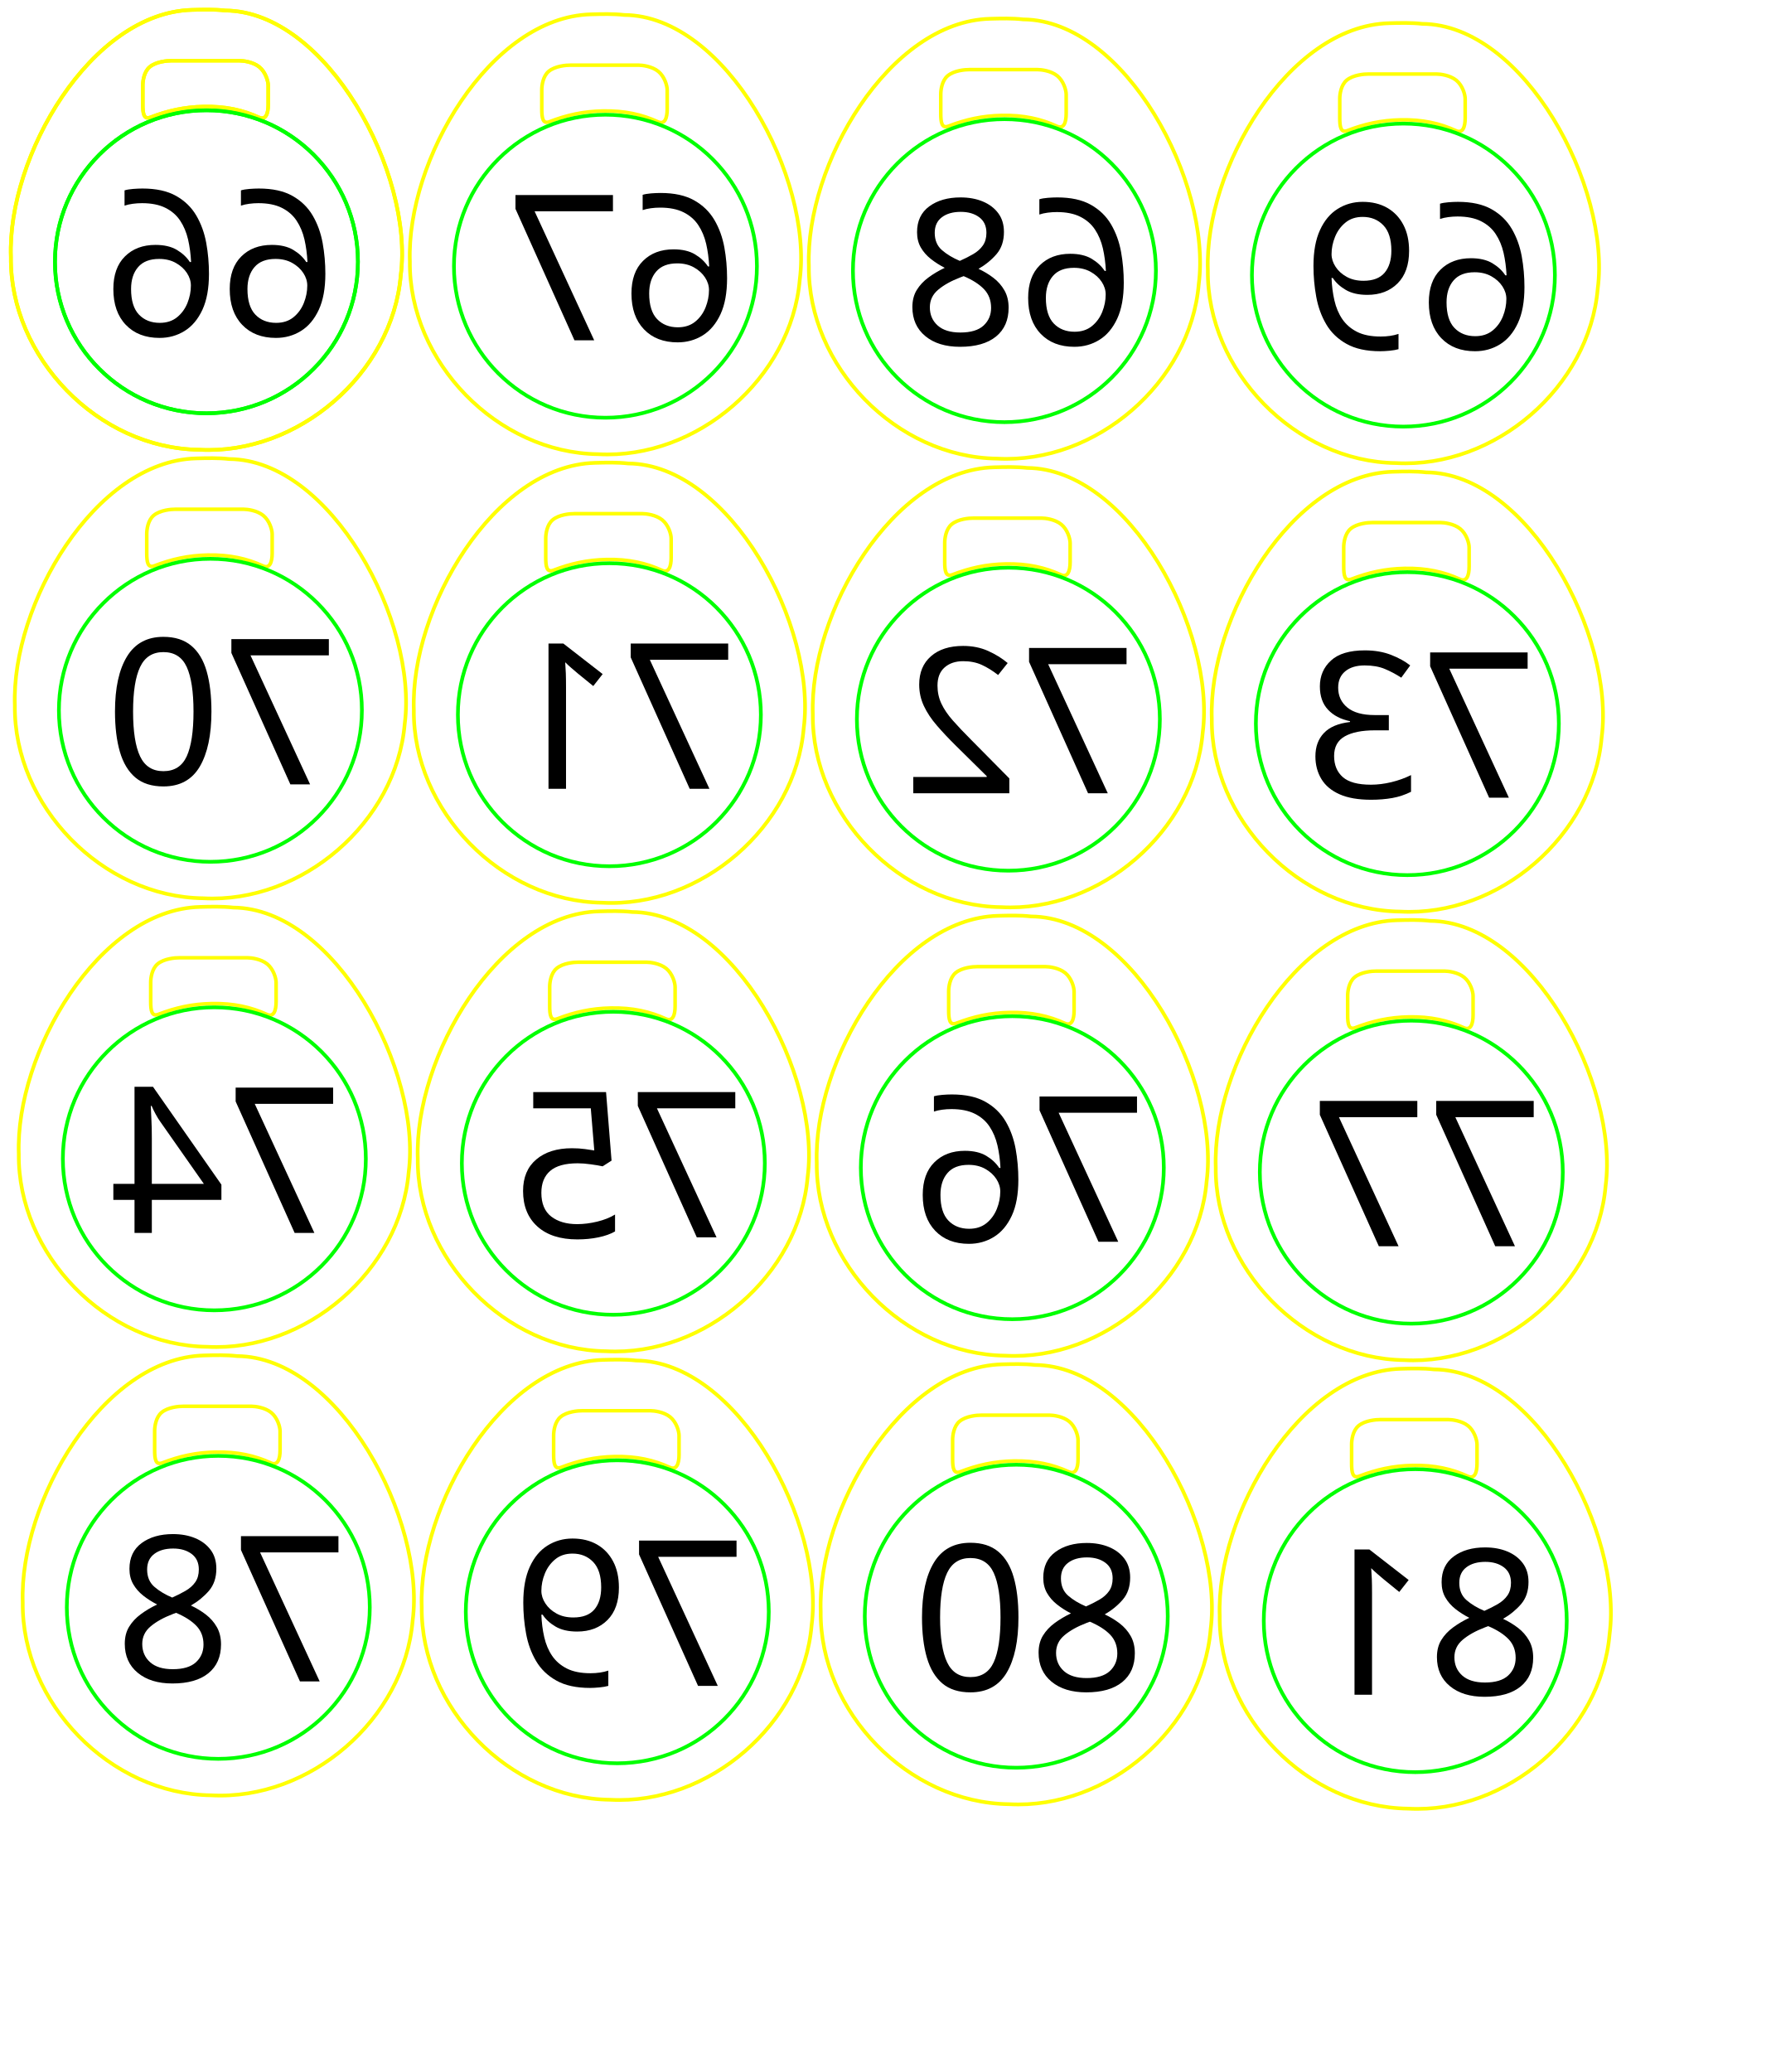
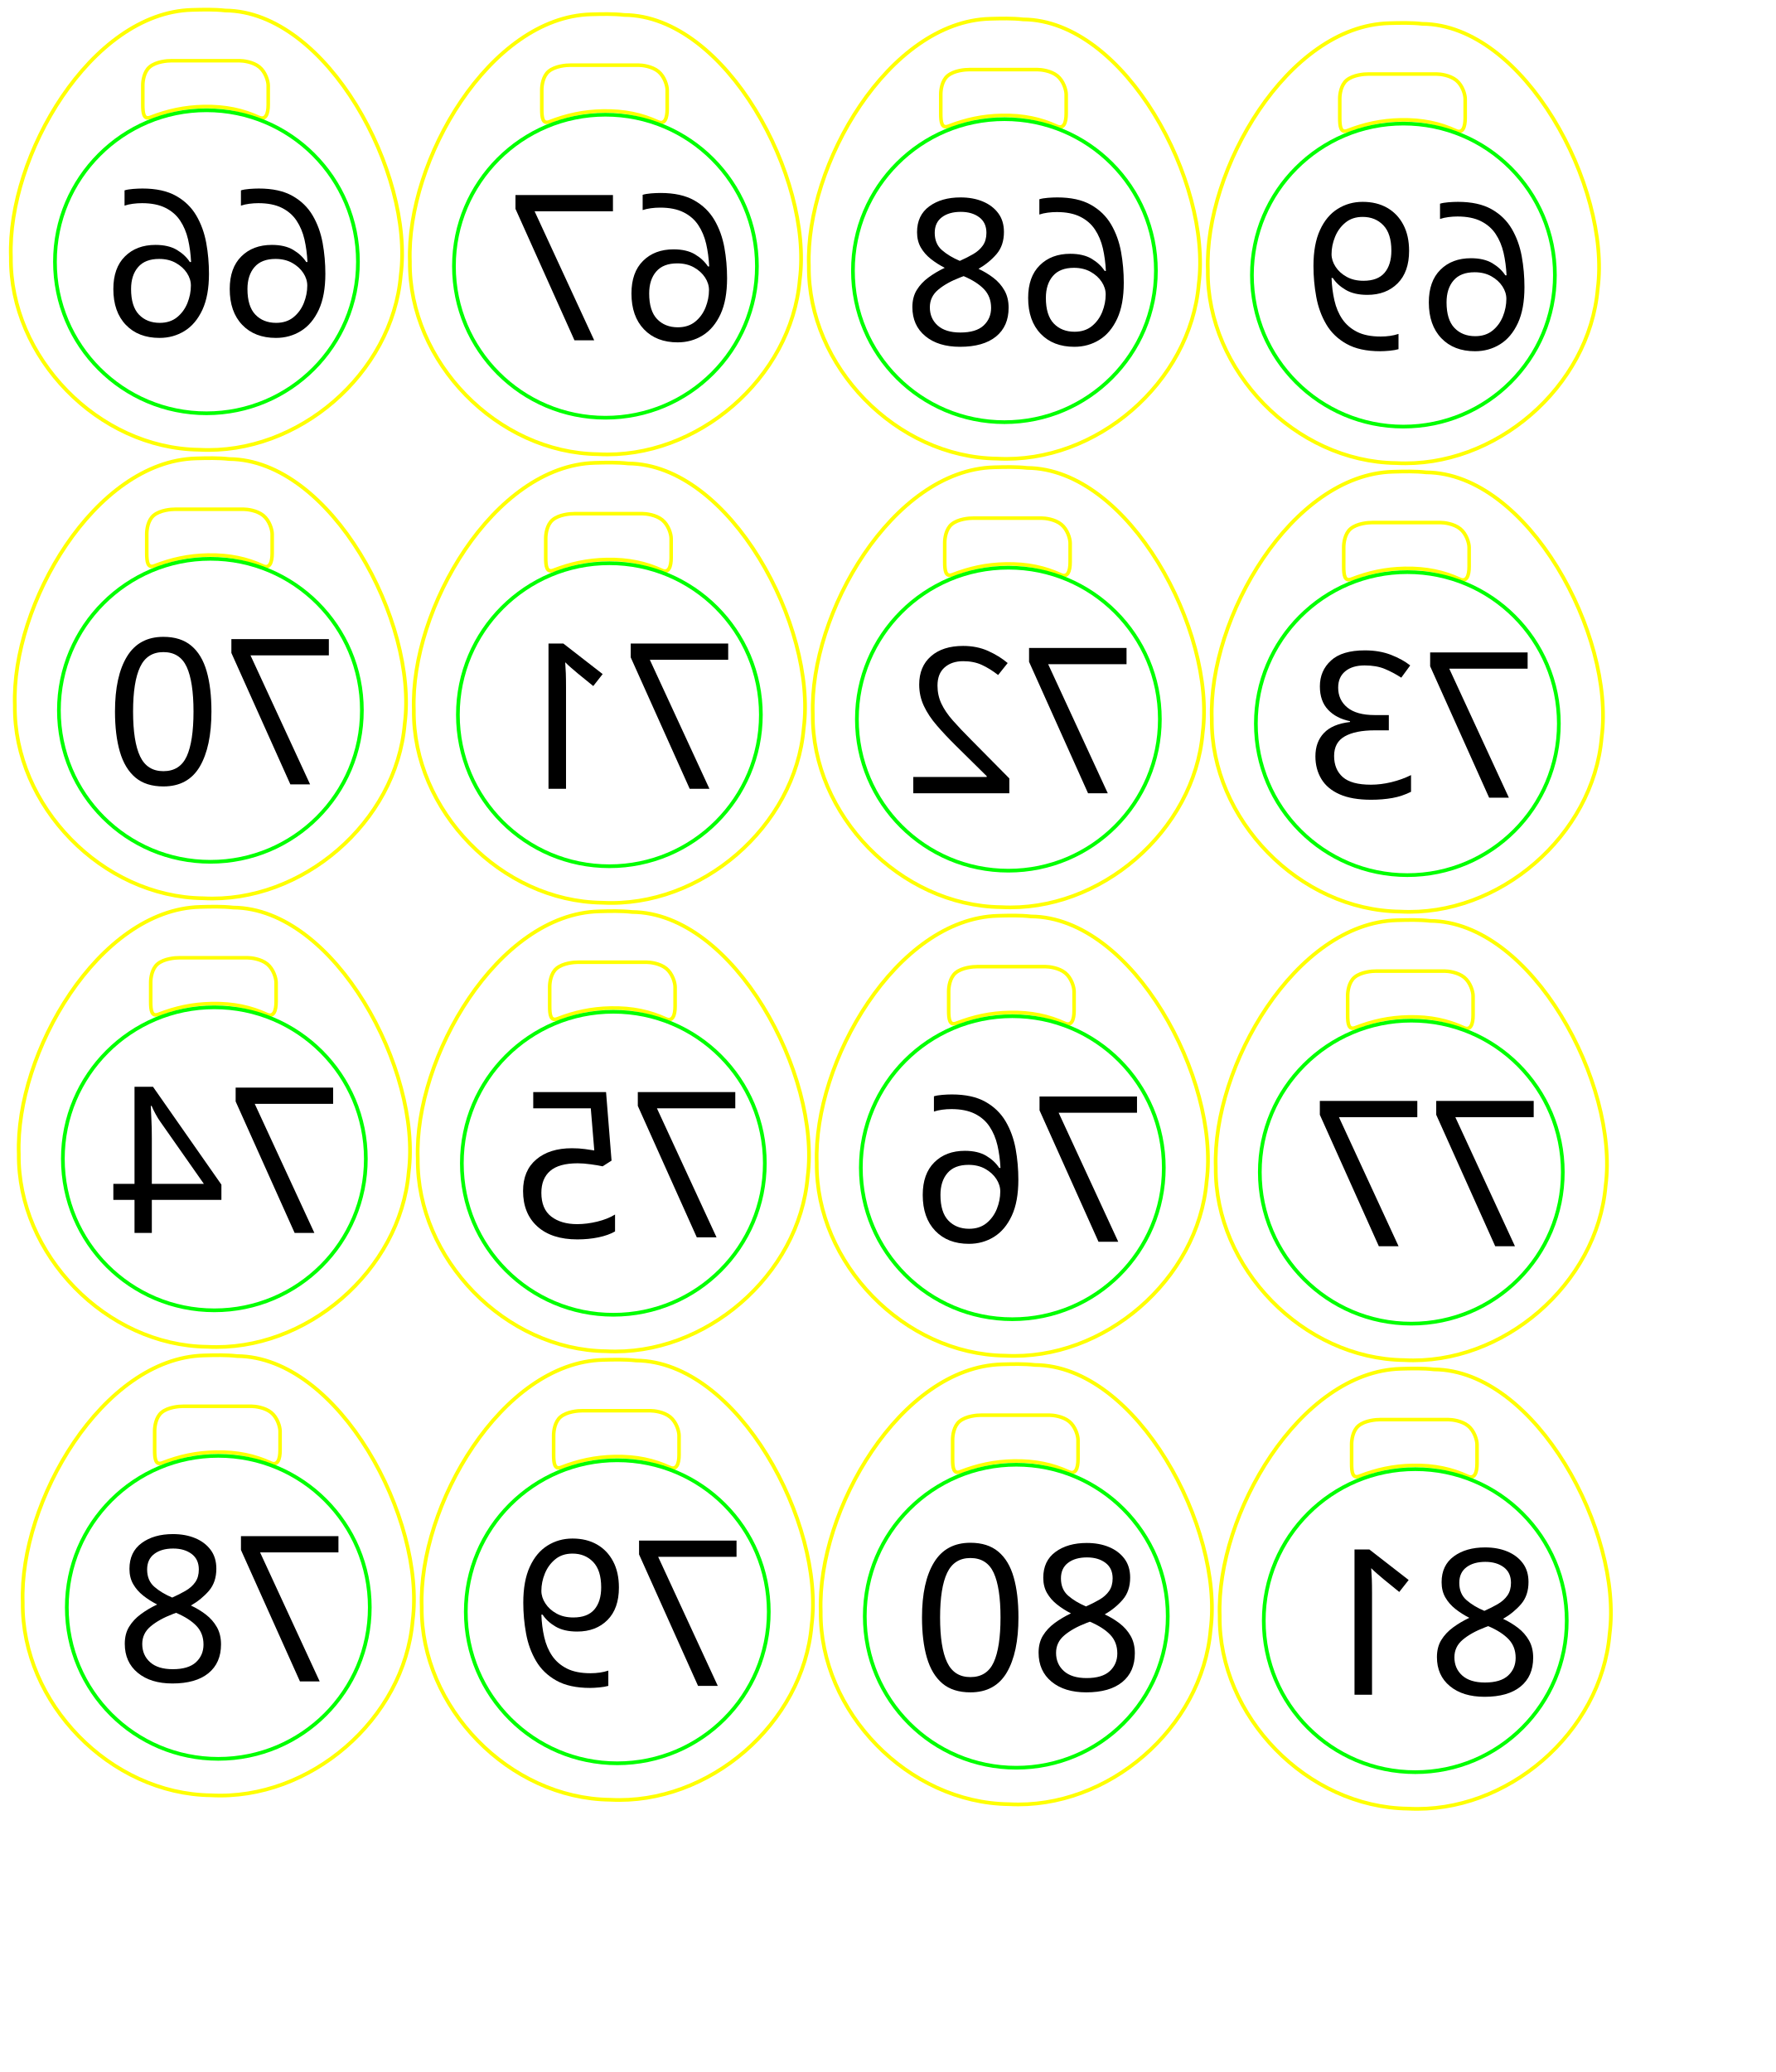
<svg xmlns="http://www.w3.org/2000/svg" width="6in" height="7in" viewBox="0 0 540 630" id="svg2" version="1.1">
  <defs id="defs4" />
  <g id="layer1" transform="translate(0,-422.3621)">
    <path style="fill:none;fill-rule:evenodd;stroke:#ffff00;stroke-width:1.126px;stroke-linecap:butt;stroke-linejoin:miter;stroke-opacity:1" d="m 63.442,425.288 c -1.685,-0.011 -3.373,0.035 -5.059,0.08 -30.748,0.842 -56.156,44.431 -55.072,75.141 -0.353,30.485 26.58,58.231 57.287,58.598 30.009,1.629 58.738,-23.137 61.268,-53.061 4.009,-30.836 -22.369,-80.257 -53.383,-80.488 -1.675,-0.189 -3.356,-0.258 -5.041,-0.27 z" id="path4168" />
    <path style="fill:none;fill-rule:evenodd;stroke:#ffff00;stroke-width:1.088px;stroke-linecap:butt;stroke-linejoin:miter;stroke-opacity:1" d="m 52.043,440.824 20.817,0 c 1.076,0 4.075,0.333 6.004,1.912 1.874,1.535 2.693,4.298 2.693,5.647 l 0,5.827 c 0,2.738 -0.756,4.776 -2.795,3.844 -4.828,-2.207 -10.136,-3.433 -16.802,-3.299 -5.917,0.119 -10.976,1.256 -16.179,3.263 -2.087,0.805 -2.359,-1.158 -2.359,-3.896 l 0,-5.827 c 0,-1.288 0.349,-4.107 2.093,-5.578 1.964,-1.656 5.404,-1.895 6.527,-1.895 z" id="circle3338" />
    <path style="fill:none;fill-rule:evenodd;stroke:#00ff00;stroke-width:1.126px;stroke-linecap:butt;stroke-linejoin:miter;stroke-opacity:1" d="m 108.838,501.957 a 46.063,46.063 0 0 1 -46.063,46.063 46.063,46.063 0 0 1 -46.063,-46.063 46.063,46.063 0 0 1 46.063,-46.063 46.063,46.063 0 0 1 46.063,46.063 z" id="path3336" />
    <text xml:space="preserve" style="font-style:normal;font-weight:normal;font-size:61.874px;line-height:125%;font-family:sans-serif;letter-spacing:0px;word-spacing:0px;fill:#000000;fill-opacity:1;stroke:none;stroke-width:1px;stroke-linecap:butt;stroke-linejoin:miter;stroke-opacity:1" x="-102.338" y="524.48" id="text4143" transform="scale(-1,1)">
      <tspan id="tspan4145" x="-102.338" y="524.48">66</tspan>
    </text>
    <flowRoot xml:space="preserve" id="flowRoot3337" style="font-style:normal;font-weight:normal;font-size:40px;line-height:125%;font-family:sans-serif;letter-spacing:0px;word-spacing:0px;fill:#000000;fill-opacity:1;stroke:none;stroke-width:1px;stroke-linecap:butt;stroke-linejoin:miter;stroke-opacity:1">
      <flowRegion id="flowRegion3339">
        <rect id="rect3341" width="193.636" height="156.669" x="-16.43" y="-6.512" />
      </flowRegion>
      <flowPara id="flowPara3343" />
    </flowRoot>
-     <path id="path4441" d="m 63.442,425.288 c -1.685,-0.011 -3.373,0.035 -5.059,0.08 -30.748,0.842 -56.156,44.431 -55.072,75.141 -0.353,30.485 26.58,58.231 57.287,58.598 30.009,1.629 58.738,-23.137 61.268,-53.061 4.009,-30.836 -22.369,-80.257 -53.383,-80.488 -1.675,-0.189 -3.356,-0.258 -5.041,-0.27 z" style="fill:none;fill-rule:evenodd;stroke:#ffff00;stroke-width:1.126px;stroke-linecap:butt;stroke-linejoin:miter;stroke-opacity:1" />
-     <path id="path4443" d="m 52.043,440.824 20.817,0 c 1.076,0 4.075,0.333 6.004,1.912 1.874,1.535 2.693,4.298 2.693,5.647 l 0,5.827 c 0,2.738 -0.756,4.776 -2.795,3.844 -4.828,-2.207 -10.136,-3.433 -16.802,-3.299 -5.917,0.119 -10.976,1.256 -16.179,3.263 -2.087,0.805 -2.359,-1.158 -2.359,-3.896 l 0,-5.827 c 0,-1.288 0.349,-4.107 2.093,-5.578 1.964,-1.656 5.404,-1.895 6.527,-1.895 z" style="fill:none;fill-rule:evenodd;stroke:#ffff00;stroke-width:1.088px;stroke-linecap:butt;stroke-linejoin:miter;stroke-opacity:1" />
-     <path id="path4445" d="m 108.838,501.957 a 46.063,46.063 0 0 1 -46.063,46.063 46.063,46.063 0 0 1 -46.063,-46.063 46.063,46.063 0 0 1 46.063,-46.063 46.063,46.063 0 0 1 46.063,46.063 z" style="fill:none;fill-rule:evenodd;stroke:#00ff00;stroke-width:1.126px;stroke-linecap:butt;stroke-linejoin:miter;stroke-opacity:1" />
    <text transform="scale(-1,1)" id="text4447" y="545.226" x="-106.93" style="font-style:normal;font-weight:normal;font-size:61.874px;line-height:125%;font-family:sans-serif;letter-spacing:0px;word-spacing:0px;fill:#000000;fill-opacity:1;stroke:none;stroke-width:1px;stroke-linecap:butt;stroke-linejoin:miter;stroke-opacity:1" xml:space="preserve">
      <tspan y="545.226" x="-106.93" id="tspan4449" />
    </text>
    <path id="path4427" d="m 64.644,561.663 c -1.685,-0.011 -3.373,0.035 -5.059,0.08 -30.748,0.842 -56.156,44.431 -55.072,75.141 -0.353,30.485 26.58,58.231 57.287,58.598 30.009,1.629 58.738,-23.137 61.268,-53.061 4.009,-30.836 -22.369,-80.257 -53.383,-80.488 -1.675,-0.189 -3.356,-0.258 -5.041,-0.27 z" style="fill:none;fill-rule:evenodd;stroke:#ffff00;stroke-width:1.126px;stroke-linecap:butt;stroke-linejoin:miter;stroke-opacity:1" />
    <path id="path4429" d="m 53.244,577.199 20.817,0 c 1.076,0 4.075,0.333 6.004,1.912 1.874,1.535 2.693,4.298 2.693,5.647 l 0,5.827 c 0,2.738 -0.756,4.776 -2.795,3.844 -4.828,-2.207 -10.136,-3.433 -16.802,-3.299 -5.917,0.119 -10.976,1.256 -16.179,3.263 -2.087,0.805 -2.359,-1.158 -2.359,-3.896 l 0,-5.827 c 0,-1.288 0.349,-4.107 2.093,-5.578 1.964,-1.656 5.404,-1.895 6.527,-1.895 z" style="fill:none;fill-rule:evenodd;stroke:#ffff00;stroke-width:1.088px;stroke-linecap:butt;stroke-linejoin:miter;stroke-opacity:1" />
    <path id="path4431" d="m 110.039,638.332 a 46.063,46.063 0 0 1 -46.063,46.063 46.063,46.063 0 0 1 -46.063,-46.063 46.063,46.063 0 0 1 46.063,-46.063 46.063,46.063 0 0 1 46.063,46.063 z" style="fill:none;fill-rule:evenodd;stroke:#00ff00;stroke-width:1.126px;stroke-linecap:butt;stroke-linejoin:miter;stroke-opacity:1" />
    <text transform="scale(-1,1)" id="text4433" y="660.855" x="-102.716" style="font-style:normal;font-weight:normal;font-size:61.874px;line-height:125%;font-family:sans-serif;letter-spacing:0px;word-spacing:0px;fill:#000000;fill-opacity:1;stroke:none;stroke-width:1px;stroke-linecap:butt;stroke-linejoin:miter;stroke-opacity:1" xml:space="preserve">
      <tspan y="660.855" x="-102.716" id="tspan4435">70</tspan>
    </text>
    <path id="path4413" d="m 65.845,698.038 c -1.685,-0.011 -3.373,0.035 -5.059,0.08 -30.748,0.842 -56.156,44.431 -55.072,75.141 -0.353,30.485 26.58,58.231 57.287,58.598 30.009,1.629 58.738,-23.137 61.268,-53.061 4.009,-30.836 -22.369,-80.257 -53.383,-80.488 -1.675,-0.189 -3.356,-0.258 -5.041,-0.27 z" style="fill:none;fill-rule:evenodd;stroke:#ffff00;stroke-width:1.126px;stroke-linecap:butt;stroke-linejoin:miter;stroke-opacity:1" />
    <path id="path4415" d="m 54.445,713.573 20.817,0 c 1.076,0 4.075,0.333 6.004,1.912 1.874,1.535 2.693,4.298 2.693,5.647 l 0,5.827 c 0,2.738 -0.756,4.776 -2.795,3.844 -4.828,-2.207 -10.136,-3.433 -16.802,-3.299 -5.917,0.119 -10.976,1.256 -16.179,3.263 -2.087,0.805 -2.359,-1.158 -2.359,-3.896 l 0,-5.827 c 0,-1.288 0.349,-4.107 2.093,-5.578 1.964,-1.656 5.404,-1.895 6.527,-1.895 z" style="fill:none;fill-rule:evenodd;stroke:#ffff00;stroke-width:1.088px;stroke-linecap:butt;stroke-linejoin:miter;stroke-opacity:1" />
    <path id="path4417" d="m 111.241,774.707 a 46.063,46.063 0 0 1 -46.063,46.063 46.063,46.063 0 0 1 -46.063,-46.063 46.063,46.063 0 0 1 46.063,-46.063 46.063,46.063 0 0 1 46.063,46.063 z" style="fill:none;fill-rule:evenodd;stroke:#00ff00;stroke-width:1.126px;stroke-linecap:butt;stroke-linejoin:miter;stroke-opacity:1" />
    <text transform="scale(-1,1)" id="text4419" y="797.23" x="-104.012" style="font-style:normal;font-weight:normal;font-size:61.874px;line-height:125%;font-family:sans-serif;letter-spacing:0px;word-spacing:0px;fill:#000000;fill-opacity:1;stroke:none;stroke-width:1px;stroke-linecap:butt;stroke-linejoin:miter;stroke-opacity:1" xml:space="preserve">
      <tspan y="797.23" x="-104.012" id="tspan4421">74</tspan>
    </text>
    <path id="path4399" d="m 67.046,834.413 c -1.685,-0.011 -3.373,0.035 -5.059,0.08 -30.748,0.842 -56.156,44.431 -55.072,75.141 -0.353,30.485 26.58,58.231 57.287,58.598 30.009,1.629 58.738,-23.137 61.268,-53.061 4.009,-30.836 -22.369,-80.257 -53.383,-80.488 -1.675,-0.189 -3.356,-0.258 -5.041,-0.27 z" style="fill:none;fill-rule:evenodd;stroke:#ffff00;stroke-width:1.126px;stroke-linecap:butt;stroke-linejoin:miter;stroke-opacity:1" />
    <path id="path4401" d="m 55.646,849.948 20.817,0 c 1.076,0 4.075,0.333 6.004,1.912 1.874,1.535 2.693,4.298 2.693,5.647 l 0,5.827 c 0,2.738 -0.756,4.776 -2.795,3.844 -4.828,-2.207 -10.136,-3.433 -16.802,-3.299 -5.917,0.119 -10.976,1.256 -16.179,3.263 -2.087,0.805 -2.359,-1.158 -2.359,-3.896 l 0,-5.827 c 0,-1.288 0.349,-4.107 2.093,-5.578 1.964,-1.656 5.404,-1.895 6.527,-1.895 z" style="fill:none;fill-rule:evenodd;stroke:#ffff00;stroke-width:1.088px;stroke-linecap:butt;stroke-linejoin:miter;stroke-opacity:1" />
    <path id="path4403" d="m 112.442,911.082 a 46.063,46.063 0 0 1 -46.063,46.063 46.063,46.063 0 0 1 -46.063,-46.063 46.063,46.063 0 0 1 46.063,-46.063 46.063,46.063 0 0 1 46.063,46.063 z" style="fill:none;fill-rule:evenodd;stroke:#00ff00;stroke-width:1.126px;stroke-linecap:butt;stroke-linejoin:miter;stroke-opacity:1" />
    <text transform="scale(-1,1)" id="text4405" y="933.605" x="-105.628" style="font-style:normal;font-weight:normal;font-size:61.874px;line-height:125%;font-family:sans-serif;letter-spacing:0px;word-spacing:0px;fill:#000000;fill-opacity:1;stroke:none;stroke-width:1px;stroke-linecap:butt;stroke-linejoin:miter;stroke-opacity:1" xml:space="preserve">
      <tspan y="933.605" x="-105.628" id="tspan4407">78</tspan>
    </text>
    <path id="path4385" d="m 184.764,426.639 c -1.685,-0.011 -3.373,0.035 -5.059,0.08 -30.748,0.842 -56.156,44.431 -55.072,75.141 -0.353,30.485 26.58,58.231 57.287,58.598 30.009,1.629 58.738,-23.137 61.268,-53.061 4.009,-30.836 -22.369,-80.257 -53.383,-80.488 -1.675,-0.189 -3.356,-0.258 -5.041,-0.27 z" style="fill:none;fill-rule:evenodd;stroke:#ffff00;stroke-width:1.126px;stroke-linecap:butt;stroke-linejoin:miter;stroke-opacity:1" />
    <path id="path4387" d="m 173.364,442.174 20.817,0 c 1.076,0 4.075,0.333 6.004,1.912 1.874,1.535 2.693,4.298 2.693,5.647 l 0,5.827 c 0,2.738 -0.756,4.776 -2.795,3.844 -4.828,-2.207 -10.136,-3.433 -16.802,-3.299 -5.917,0.119 -10.976,1.256 -16.179,3.263 -2.087,0.805 -2.359,-1.158 -2.359,-3.896 l 0,-5.827 c 0,-1.288 0.349,-4.107 2.093,-5.578 1.964,-1.656 5.404,-1.895 6.527,-1.895 z" style="fill:none;fill-rule:evenodd;stroke:#ffff00;stroke-width:1.088px;stroke-linecap:butt;stroke-linejoin:miter;stroke-opacity:1" />
    <path id="path4389" d="m 230.16,503.307 a 46.063,46.063 0 0 1 -46.063,46.063 46.063,46.063 0 0 1 -46.063,-46.063 46.063,46.063 0 0 1 46.063,-46.063 46.063,46.063 0 0 1 46.063,46.063 z" style="fill:none;fill-rule:evenodd;stroke:#00ff00;stroke-width:1.126px;stroke-linecap:butt;stroke-linejoin:miter;stroke-opacity:1" />
    <text transform="scale(-1,1)" id="text4391" y="525.83" x="-224.491" style="font-style:normal;font-weight:normal;font-size:61.874px;line-height:125%;font-family:sans-serif;letter-spacing:0px;word-spacing:0px;fill:#000000;fill-opacity:1;stroke:none;stroke-width:1px;stroke-linecap:butt;stroke-linejoin:miter;stroke-opacity:1" xml:space="preserve">
      <tspan y="525.83" x="-224.491" id="tspan4393">67</tspan>
    </text>
    <path id="path4371" d="m 185.965,563.013 c -1.685,-0.011 -3.373,0.035 -5.059,0.08 -30.748,0.842 -56.156,44.431 -55.072,75.141 -0.353,30.485 26.58,58.231 57.287,58.598 30.009,1.629 58.738,-23.137 61.268,-53.061 4.009,-30.836 -22.369,-80.257 -53.383,-80.488 -1.675,-0.189 -3.356,-0.258 -5.041,-0.27 z" style="fill:none;fill-rule:evenodd;stroke:#ffff00;stroke-width:1.126px;stroke-linecap:butt;stroke-linejoin:miter;stroke-opacity:1" />
    <path id="path4373" d="m 174.566,578.549 20.817,0 c 1.076,0 4.075,0.333 6.004,1.912 1.874,1.535 2.693,4.298 2.693,5.647 l 0,5.827 c 0,2.738 -0.756,4.776 -2.795,3.844 -4.828,-2.207 -10.136,-3.433 -16.802,-3.299 -5.917,0.119 -10.976,1.256 -16.179,3.263 -2.087,0.805 -2.359,-1.158 -2.359,-3.896 l 0,-5.827 c 0,-1.288 0.349,-4.107 2.093,-5.578 1.964,-1.656 5.404,-1.895 6.527,-1.895 z" style="fill:none;fill-rule:evenodd;stroke:#ffff00;stroke-width:1.088px;stroke-linecap:butt;stroke-linejoin:miter;stroke-opacity:1" />
    <path id="path4375" d="m 231.361,639.682 a 46.063,46.063 0 0 1 -46.063,46.063 46.063,46.063 0 0 1 -46.063,-46.063 46.063,46.063 0 0 1 46.063,-46.063 46.063,46.063 0 0 1 46.063,46.063 z" style="fill:none;fill-rule:evenodd;stroke:#00ff00;stroke-width:1.126px;stroke-linecap:butt;stroke-linejoin:miter;stroke-opacity:1" />
    <text transform="scale(-1,1)" id="text4377" y="662.205" x="-224.143" style="font-style:normal;font-weight:normal;font-size:61.874px;line-height:125%;font-family:sans-serif;letter-spacing:0px;word-spacing:0px;fill:#000000;fill-opacity:1;stroke:none;stroke-width:1px;stroke-linecap:butt;stroke-linejoin:miter;stroke-opacity:1" xml:space="preserve">
      <tspan y="662.205" x="-224.143" id="tspan4379">71</tspan>
    </text>
    <path id="path4357" d="m 187.167,699.388 c -1.685,-0.011 -3.373,0.035 -5.059,0.08 -30.748,0.842 -56.156,44.431 -55.072,75.141 -0.353,30.485 26.58,58.231 57.287,58.598 30.009,1.629 58.738,-23.137 61.268,-53.061 4.009,-30.836 -22.369,-80.257 -53.383,-80.488 -1.675,-0.189 -3.356,-0.258 -5.041,-0.27 z" style="fill:none;fill-rule:evenodd;stroke:#ffff00;stroke-width:1.126px;stroke-linecap:butt;stroke-linejoin:miter;stroke-opacity:1" />
    <path id="path4359" d="m 175.767,714.924 20.817,0 c 1.076,0 4.075,0.333 6.004,1.912 1.874,1.535 2.693,4.298 2.693,5.647 l 0,5.827 c 0,2.738 -0.756,4.776 -2.795,3.844 -4.828,-2.207 -10.136,-3.433 -16.802,-3.299 -5.917,0.119 -10.976,1.256 -16.179,3.263 -2.087,0.805 -2.359,-1.158 -2.359,-3.896 l 0,-5.827 c 0,-1.288 0.349,-4.107 2.093,-5.578 1.964,-1.656 5.404,-1.895 6.527,-1.895 z" style="fill:none;fill-rule:evenodd;stroke:#ffff00;stroke-width:1.088px;stroke-linecap:butt;stroke-linejoin:miter;stroke-opacity:1" />
    <path id="path4361" d="m 232.562,776.057 a 46.063,46.063 0 0 1 -46.063,46.063 46.063,46.063 0 0 1 -46.063,-46.063 46.063,46.063 0 0 1 46.063,-46.063 46.063,46.063 0 0 1 46.063,46.063 z" style="fill:none;fill-rule:evenodd;stroke:#00ff00;stroke-width:1.126px;stroke-linecap:butt;stroke-linejoin:miter;stroke-opacity:1" />
    <text transform="scale(-1,1)" id="text4363" y="798.58" x="-226.3" style="font-style:normal;font-weight:normal;font-size:61.874px;line-height:125%;font-family:sans-serif;letter-spacing:0px;word-spacing:0px;fill:#000000;fill-opacity:1;stroke:none;stroke-width:1px;stroke-linecap:butt;stroke-linejoin:miter;stroke-opacity:1" xml:space="preserve">
      <tspan y="798.58" x="-226.3" id="tspan4365">75</tspan>
    </text>
    <path id="path4343" d="m 188.368,835.763 c -1.685,-0.011 -3.373,0.035 -5.059,0.08 -30.748,0.842 -56.156,44.431 -55.072,75.141 -0.353,30.485 26.58,58.231 57.287,58.598 30.009,1.629 58.738,-23.137 61.268,-53.061 4.009,-30.836 -22.369,-80.257 -53.383,-80.488 -1.675,-0.189 -3.356,-0.258 -5.041,-0.27 z" style="fill:none;fill-rule:evenodd;stroke:#ffff00;stroke-width:1.126px;stroke-linecap:butt;stroke-linejoin:miter;stroke-opacity:1" />
    <path id="path4345" d="m 176.968,851.299 20.817,0 c 1.076,0 4.075,0.333 6.004,1.912 1.874,1.535 2.693,4.298 2.693,5.647 l 0,5.827 c 0,2.738 -0.756,4.776 -2.795,3.844 -4.828,-2.207 -10.136,-3.433 -16.802,-3.299 -5.917,0.119 -10.976,1.256 -16.179,3.263 -2.087,0.805 -2.359,-1.158 -2.359,-3.896 l 0,-5.827 c 0,-1.288 0.349,-4.107 2.093,-5.578 1.964,-1.656 5.404,-1.895 6.527,-1.895 z" style="fill:none;fill-rule:evenodd;stroke:#ffff00;stroke-width:1.088px;stroke-linecap:butt;stroke-linejoin:miter;stroke-opacity:1" />
    <path id="path4347" d="m 233.764,912.432 a 46.063,46.063 0 0 1 -46.063,46.063 46.063,46.063 0 0 1 -46.063,-46.063 46.063,46.063 0 0 1 46.063,-46.063 46.063,46.063 0 0 1 46.063,46.063 z" style="fill:none;fill-rule:evenodd;stroke:#00ff00;stroke-width:1.126px;stroke-linecap:butt;stroke-linejoin:miter;stroke-opacity:1" />
    <text transform="scale(-1,1)" id="text4349" y="934.955" x="-226.678" style="font-style:normal;font-weight:normal;font-size:61.874px;line-height:125%;font-family:sans-serif;letter-spacing:0px;word-spacing:0px;fill:#000000;fill-opacity:1;stroke:none;stroke-width:1px;stroke-linecap:butt;stroke-linejoin:miter;stroke-opacity:1" xml:space="preserve">
      <tspan y="934.955" x="-226.678" id="tspan4351">79</tspan>
    </text>
    <path id="path4329" d="m 306.086,427.989 c -1.685,-0.011 -3.373,0.035 -5.059,0.08 -30.748,0.842 -56.156,44.431 -55.072,75.141 -0.353,30.485 26.58,58.231 57.287,58.598 30.009,1.629 58.738,-23.137 61.268,-53.061 4.009,-30.836 -22.369,-80.257 -53.383,-80.488 -1.675,-0.189 -3.356,-0.258 -5.041,-0.27 z" style="fill:none;fill-rule:evenodd;stroke:#ffff00;stroke-width:1.126px;stroke-linecap:butt;stroke-linejoin:miter;stroke-opacity:1" />
    <path id="path4331" d="m 294.686,443.524 20.817,0 c 1.076,0 4.075,0.333 6.004,1.912 1.874,1.535 2.693,4.298 2.693,5.647 l 0,5.827 c 0,2.738 -0.756,4.776 -2.795,3.844 -4.828,-2.207 -10.136,-3.433 -16.802,-3.299 -5.917,0.119 -10.976,1.256 -16.179,3.263 -2.087,0.805 -2.359,-1.158 -2.359,-3.896 l 0,-5.827 c 0,-1.288 0.349,-4.107 2.093,-5.578 1.964,-1.656 5.404,-1.895 6.527,-1.895 z" style="fill:none;fill-rule:evenodd;stroke:#ffff00;stroke-width:1.088px;stroke-linecap:butt;stroke-linejoin:miter;stroke-opacity:1" />
    <path id="path4333" d="m 351.482,504.658 a 46.063,46.063 0 0 1 -46.063,46.063 46.063,46.063 0 0 1 -46.063,-46.063 46.063,46.063 0 0 1 46.063,-46.063 46.063,46.063 0 0 1 46.063,46.063 z" style="fill:none;fill-rule:evenodd;stroke:#00ff00;stroke-width:1.126px;stroke-linecap:butt;stroke-linejoin:miter;stroke-opacity:1" />
    <text transform="scale(-1,1)" id="text4335" y="527.181" x="-345.118" style="font-style:normal;font-weight:normal;font-size:61.874px;line-height:125%;font-family:sans-serif;letter-spacing:0px;word-spacing:0px;fill:#000000;fill-opacity:1;stroke:none;stroke-width:1px;stroke-linecap:butt;stroke-linejoin:miter;stroke-opacity:1" xml:space="preserve">
      <tspan y="527.181" x="-345.118" id="tspan4337">68</tspan>
    </text>
    <path id="path4315" d="m 307.287,564.364 c -1.685,-0.011 -3.373,0.035 -5.059,0.08 -30.748,0.842 -56.156,44.431 -55.072,75.141 -0.353,30.485 26.58,58.231 57.287,58.598 30.009,1.629 58.738,-23.137 61.268,-53.061 4.009,-30.836 -22.369,-80.257 -53.383,-80.488 -1.675,-0.189 -3.356,-0.258 -5.041,-0.27 z" style="fill:none;fill-rule:evenodd;stroke:#ffff00;stroke-width:1.126px;stroke-linecap:butt;stroke-linejoin:miter;stroke-opacity:1" />
    <path id="path4317" d="m 295.887,579.899 20.817,0 c 1.076,0 4.075,0.333 6.004,1.912 1.874,1.535 2.693,4.298 2.693,5.647 l 0,5.827 c 0,2.738 -0.756,4.776 -2.795,3.844 -4.828,-2.207 -10.136,-3.433 -16.802,-3.299 -5.917,0.119 -10.976,1.256 -16.179,3.263 -2.087,0.805 -2.359,-1.158 -2.359,-3.896 l 0,-5.827 c 0,-1.288 0.349,-4.107 2.093,-5.578 1.964,-1.656 5.404,-1.895 6.527,-1.895 z" style="fill:none;fill-rule:evenodd;stroke:#ffff00;stroke-width:1.088px;stroke-linecap:butt;stroke-linejoin:miter;stroke-opacity:1" />
    <path id="path4319" d="m 352.683,641.032 a 46.063,46.063 0 0 1 -46.063,46.063 46.063,46.063 0 0 1 -46.063,-46.063 46.063,46.063 0 0 1 46.063,-46.063 46.063,46.063 0 0 1 46.063,46.063 z" style="fill:none;fill-rule:evenodd;stroke:#00ff00;stroke-width:1.126px;stroke-linecap:butt;stroke-linejoin:miter;stroke-opacity:1" />
    <text transform="scale(-1,1)" id="text4321" y="663.555" x="-345.269" style="font-style:normal;font-weight:normal;font-size:61.874px;line-height:125%;font-family:sans-serif;letter-spacing:0px;word-spacing:0px;fill:#000000;fill-opacity:1;stroke:none;stroke-width:1px;stroke-linecap:butt;stroke-linejoin:miter;stroke-opacity:1" xml:space="preserve">
      <tspan y="663.555" x="-345.269" id="tspan4323">72</tspan>
    </text>
    <path id="path4301" d="m 308.488,700.739 c -1.685,-0.011 -3.373,0.035 -5.059,0.08 -30.748,0.842 -56.156,44.431 -55.072,75.141 -0.353,30.485 26.58,58.231 57.287,58.598 30.009,1.629 58.738,-23.137 61.268,-53.061 4.009,-30.836 -22.369,-80.257 -53.383,-80.488 -1.675,-0.189 -3.356,-0.258 -5.041,-0.27 z" style="fill:none;fill-rule:evenodd;stroke:#ffff00;stroke-width:1.126px;stroke-linecap:butt;stroke-linejoin:miter;stroke-opacity:1" />
    <path id="path4303" d="m 297.089,716.274 20.817,0 c 1.076,0 4.075,0.333 6.004,1.912 1.874,1.535 2.693,4.298 2.693,5.647 l 0,5.827 c 0,2.738 -0.756,4.776 -2.795,3.844 -4.828,-2.207 -10.136,-3.433 -16.802,-3.299 -5.917,0.119 -10.976,1.256 -16.179,3.263 -2.087,0.805 -2.359,-1.158 -2.359,-3.896 l 0,-5.827 c 0,-1.288 0.349,-4.107 2.093,-5.578 1.964,-1.656 5.404,-1.895 6.527,-1.895 z" style="fill:none;fill-rule:evenodd;stroke:#ffff00;stroke-width:1.088px;stroke-linecap:butt;stroke-linejoin:miter;stroke-opacity:1" />
    <path id="path4305" d="m 353.884,777.407 a 46.063,46.063 0 0 1 -46.063,46.063 46.063,46.063 0 0 1 -46.063,-46.063 46.063,46.063 0 0 1 46.063,-46.063 46.063,46.063 0 0 1 46.063,46.063 z" style="fill:none;fill-rule:evenodd;stroke:#00ff00;stroke-width:1.126px;stroke-linecap:butt;stroke-linejoin:miter;stroke-opacity:1" />
    <text transform="scale(-1,1)" id="text4307" y="799.93" x="-348.453" style="font-style:normal;font-weight:normal;font-size:61.874px;line-height:125%;font-family:sans-serif;letter-spacing:0px;word-spacing:0px;fill:#000000;fill-opacity:1;stroke:none;stroke-width:1px;stroke-linecap:butt;stroke-linejoin:miter;stroke-opacity:1" xml:space="preserve">
      <tspan y="799.93" x="-348.453" id="tspan4309">76</tspan>
    </text>
    <path id="path4287" d="m 309.69,837.113 c -1.685,-0.011 -3.373,0.035 -5.059,0.08 -30.748,0.842 -56.156,44.431 -55.072,75.141 -0.353,30.485 26.58,58.231 57.287,58.598 30.009,1.629 58.738,-23.137 61.268,-53.061 4.009,-30.836 -22.369,-80.257 -53.383,-80.488 -1.675,-0.189 -3.356,-0.258 -5.041,-0.27 z" style="fill:none;fill-rule:evenodd;stroke:#ffff00;stroke-width:1.126px;stroke-linecap:butt;stroke-linejoin:miter;stroke-opacity:1" />
    <path id="path4289" d="m 298.29,852.649 20.817,0 c 1.076,0 4.075,0.333 6.004,1.912 1.874,1.535 2.693,4.298 2.693,5.647 l 0,5.827 c 0,2.738 -0.756,4.776 -2.795,3.844 -4.828,-2.207 -10.136,-3.433 -16.802,-3.299 -5.917,0.119 -10.976,1.256 -16.179,3.263 -2.087,0.805 -2.359,-1.158 -2.359,-3.896 l 0,-5.827 c 0,-1.288 0.349,-4.107 2.093,-5.578 1.964,-1.656 5.404,-1.895 6.527,-1.895 z" style="fill:none;fill-rule:evenodd;stroke:#ffff00;stroke-width:1.088px;stroke-linecap:butt;stroke-linejoin:miter;stroke-opacity:1" />
    <path id="path4291" d="m 355.085,913.782 a 46.063,46.063 0 0 1 -46.063,46.063 46.063,46.063 0 0 1 -46.063,-46.063 46.063,46.063 0 0 1 46.063,-46.063 46.063,46.063 0 0 1 46.063,46.063 z" style="fill:none;fill-rule:evenodd;stroke:#00ff00;stroke-width:1.126px;stroke-linecap:butt;stroke-linejoin:miter;stroke-opacity:1" />
    <text transform="scale(-1,1)" id="text4293" y="936.305" x="-348.105" style="font-style:normal;font-weight:normal;font-size:61.874px;line-height:125%;font-family:sans-serif;letter-spacing:0px;word-spacing:0px;fill:#000000;fill-opacity:1;stroke:none;stroke-width:1px;stroke-linecap:butt;stroke-linejoin:miter;stroke-opacity:1" xml:space="preserve">
      <tspan y="936.305" x="-348.105" id="tspan4295">80</tspan>
    </text>
    <path id="path4273" d="m 427.408,429.339 c -1.685,-0.011 -3.373,0.035 -5.059,0.08 -30.748,0.842 -56.156,44.431 -55.072,75.141 -0.353,30.485 26.58,58.231 57.287,58.598 30.009,1.629 58.738,-23.137 61.268,-53.061 4.009,-30.836 -22.369,-80.257 -53.383,-80.488 -1.675,-0.189 -3.356,-0.258 -5.041,-0.27 z" style="fill:none;fill-rule:evenodd;stroke:#ffff00;stroke-width:1.126px;stroke-linecap:butt;stroke-linejoin:miter;stroke-opacity:1" />
    <path id="path4275" d="m 416.008,444.874 20.817,0 c 1.076,0 4.075,0.333 6.004,1.912 1.874,1.535 2.693,4.298 2.693,5.647 l 0,5.827 c 0,2.738 -0.756,4.776 -2.795,3.844 -4.828,-2.207 -10.136,-3.433 -16.802,-3.299 -5.917,0.119 -10.976,1.256 -16.179,3.263 -2.087,0.805 -2.359,-1.158 -2.359,-3.896 l 0,-5.827 c 0,-1.288 0.349,-4.107 2.093,-5.578 1.964,-1.656 5.404,-1.895 6.527,-1.895 z" style="fill:none;fill-rule:evenodd;stroke:#ffff00;stroke-width:1.088px;stroke-linecap:butt;stroke-linejoin:miter;stroke-opacity:1" />
    <path id="path4277" d="m 472.804,506.008 a 46.063,46.063 0 0 1 -46.063,46.063 46.063,46.063 0 0 1 -46.063,-46.063 46.063,46.063 0 0 1 46.063,-46.063 46.063,46.063 0 0 1 46.063,46.063 z" style="fill:none;fill-rule:evenodd;stroke:#00ff00;stroke-width:1.126px;stroke-linecap:butt;stroke-linejoin:miter;stroke-opacity:1" />
    <text transform="scale(-1,1)" id="text4279" y="528.531" x="-466.953" style="font-style:normal;font-weight:normal;font-size:61.874px;line-height:125%;font-family:sans-serif;letter-spacing:0px;word-spacing:0px;fill:#000000;fill-opacity:1;stroke:none;stroke-width:1px;stroke-linecap:butt;stroke-linejoin:miter;stroke-opacity:1" xml:space="preserve">
      <tspan y="528.531" x="-466.953" id="tspan4281">69</tspan>
    </text>
    <path id="path4259" d="m 428.609,565.714 c -1.685,-0.011 -3.373,0.035 -5.059,0.08 -30.748,0.842 -56.156,44.431 -55.072,75.141 -0.353,30.485 26.58,58.231 57.287,58.598 30.009,1.629 58.738,-23.137 61.268,-53.061 4.009,-30.836 -22.369,-80.257 -53.383,-80.488 -1.675,-0.189 -3.356,-0.258 -5.041,-0.27 z" style="fill:none;fill-rule:evenodd;stroke:#ffff00;stroke-width:1.126px;stroke-linecap:butt;stroke-linejoin:miter;stroke-opacity:1" />
    <path id="path4261" d="m 417.209,581.249 20.817,0 c 1.076,0 4.075,0.333 6.004,1.912 1.874,1.535 2.693,4.298 2.693,5.647 l 0,5.827 c 0,2.738 -0.756,4.776 -2.795,3.844 -4.828,-2.207 -10.136,-3.433 -16.802,-3.299 -5.917,0.119 -10.976,1.256 -16.179,3.263 -2.087,0.805 -2.359,-1.158 -2.359,-3.896 l 0,-5.827 c 0,-1.288 0.349,-4.107 2.093,-5.578 1.964,-1.656 5.404,-1.895 6.527,-1.895 z" style="fill:none;fill-rule:evenodd;stroke:#ffff00;stroke-width:1.088px;stroke-linecap:butt;stroke-linejoin:miter;stroke-opacity:1" />
    <path id="path4263" d="m 474.005,642.383 a 46.063,46.063 0 0 1 -46.063,46.063 46.063,46.063 0 0 1 -46.063,-46.063 46.063,46.063 0 0 1 46.063,-46.063 46.063,46.063 0 0 1 46.063,46.063 z" style="fill:none;fill-rule:evenodd;stroke:#00ff00;stroke-width:1.126px;stroke-linecap:butt;stroke-linejoin:miter;stroke-opacity:1" />
    <text transform="scale(-1,1)" id="text4265" y="664.906" x="-467.231" style="font-style:normal;font-weight:normal;font-size:61.874px;line-height:125%;font-family:sans-serif;letter-spacing:0px;word-spacing:0px;fill:#000000;fill-opacity:1;stroke:none;stroke-width:1px;stroke-linecap:butt;stroke-linejoin:miter;stroke-opacity:1" xml:space="preserve">
      <tspan y="664.906" x="-467.231" id="tspan4267">73</tspan>
    </text>
    <path id="path4245" d="m 429.81,702.089 c -1.685,-0.011 -3.373,0.035 -5.059,0.08 -30.748,0.842 -56.156,44.431 -55.072,75.141 -0.353,30.485 26.58,58.231 57.287,58.598 30.009,1.629 58.738,-23.137 61.268,-53.061 4.009,-30.836 -22.369,-80.257 -53.383,-80.488 -1.675,-0.189 -3.356,-0.258 -5.041,-0.27 z" style="fill:none;fill-rule:evenodd;stroke:#ffff00;stroke-width:1.126px;stroke-linecap:butt;stroke-linejoin:miter;stroke-opacity:1" />
    <path id="path4247" d="m 418.41,717.624 20.817,0 c 1.076,0 4.075,0.333 6.004,1.912 1.874,1.535 2.693,4.298 2.693,5.647 l 0,5.827 c 0,2.738 -0.756,4.776 -2.795,3.844 -4.828,-2.207 -10.136,-3.433 -16.802,-3.299 -5.917,0.119 -10.976,1.256 -16.179,3.263 -2.087,0.805 -2.359,-1.158 -2.359,-3.896 l 0,-5.827 c 0,-1.288 0.349,-4.107 2.093,-5.578 1.964,-1.656 5.404,-1.895 6.527,-1.895 z" style="fill:none;fill-rule:evenodd;stroke:#ffff00;stroke-width:1.088px;stroke-linecap:butt;stroke-linejoin:miter;stroke-opacity:1" />
    <path id="path4249" d="m 475.206,778.758 a 46.063,46.063 0 0 1 -46.063,46.063 46.063,46.063 0 0 1 -46.063,-46.063 46.063,46.063 0 0 1 46.063,-46.063 46.063,46.063 0 0 1 46.063,46.063 z" style="fill:none;fill-rule:evenodd;stroke:#00ff00;stroke-width:1.126px;stroke-linecap:butt;stroke-linejoin:miter;stroke-opacity:1" />
    <text transform="scale(-1,1)" id="text4251" y="801.281" x="-469.08" style="font-style:normal;font-weight:normal;font-size:61.874px;line-height:125%;font-family:sans-serif;letter-spacing:0px;word-spacing:0px;fill:#000000;fill-opacity:1;stroke:none;stroke-width:1px;stroke-linecap:butt;stroke-linejoin:miter;stroke-opacity:1" xml:space="preserve">
      <tspan y="801.281" x="-469.08" id="tspan4253">77</tspan>
    </text>
    <path id="path4231" d="m 431.011,838.464 c -1.685,-0.011 -3.373,0.035 -5.059,0.08 -30.748,0.842 -56.156,44.431 -55.072,75.141 -0.353,30.485 26.58,58.231 57.287,58.598 30.009,1.629 58.738,-23.137 61.268,-53.061 4.009,-30.836 -22.369,-80.257 -53.383,-80.488 -1.675,-0.189 -3.356,-0.258 -5.041,-0.27 z" style="fill:none;fill-rule:evenodd;stroke:#ffff00;stroke-width:1.126px;stroke-linecap:butt;stroke-linejoin:miter;stroke-opacity:1" />
    <path id="path4233" d="m 419.612,853.999 20.817,0 c 1.076,0 4.075,0.333 6.004,1.912 1.874,1.535 2.693,4.298 2.693,5.647 l 0,5.827 c 0,2.738 -0.756,4.776 -2.795,3.844 -4.828,-2.207 -10.136,-3.433 -16.802,-3.299 -5.917,0.119 -10.976,1.256 -16.179,3.263 -2.087,0.805 -2.359,-1.158 -2.359,-3.896 l 0,-5.827 c 0,-1.288 0.349,-4.107 2.093,-5.578 1.964,-1.656 5.404,-1.895 6.527,-1.895 z" style="fill:none;fill-rule:evenodd;stroke:#ffff00;stroke-width:1.088px;stroke-linecap:butt;stroke-linejoin:miter;stroke-opacity:1" />
    <path id="path4235" d="m 476.407,915.132 a 46.063,46.063 0 0 1 -46.063,46.063 46.063,46.063 0 0 1 -46.063,-46.063 46.063,46.063 0 0 1 46.063,-46.063 46.063,46.063 0 0 1 46.063,46.063 z" style="fill:none;fill-rule:evenodd;stroke:#00ff00;stroke-width:1.126px;stroke-linecap:butt;stroke-linejoin:miter;stroke-opacity:1" />
    <text transform="scale(-1,1)" id="text4237" y="937.655" x="-469.231" style="font-style:normal;font-weight:normal;font-size:61.874px;line-height:125%;font-family:sans-serif;letter-spacing:0px;word-spacing:0px;fill:#000000;fill-opacity:1;stroke:none;stroke-width:1px;stroke-linecap:butt;stroke-linejoin:miter;stroke-opacity:1" xml:space="preserve">
      <tspan y="937.655" x="-469.231" id="tspan4239">81</tspan>
    </text>
    <flowRoot xml:space="preserve" id="flowRoot4556" style="font-style:normal;font-weight:normal;font-size:40px;line-height:125%;font-family:sans-serif;letter-spacing:0px;word-spacing:0px;fill:#000000;fill-opacity:1;stroke:none;stroke-width:1px;stroke-linecap:butt;stroke-linejoin:miter;stroke-opacity:1" transform="translate(0,422.3621)">
      <flowRegion id="flowRegion4558">
        <rect id="rect4560" width="74.684" height="44.811" x="-200.818" y="257.407" />
      </flowRegion>
      <flowPara id="flowPara4562">asdfasdas</flowPara>
    </flowRoot>
  </g>
</svg>
